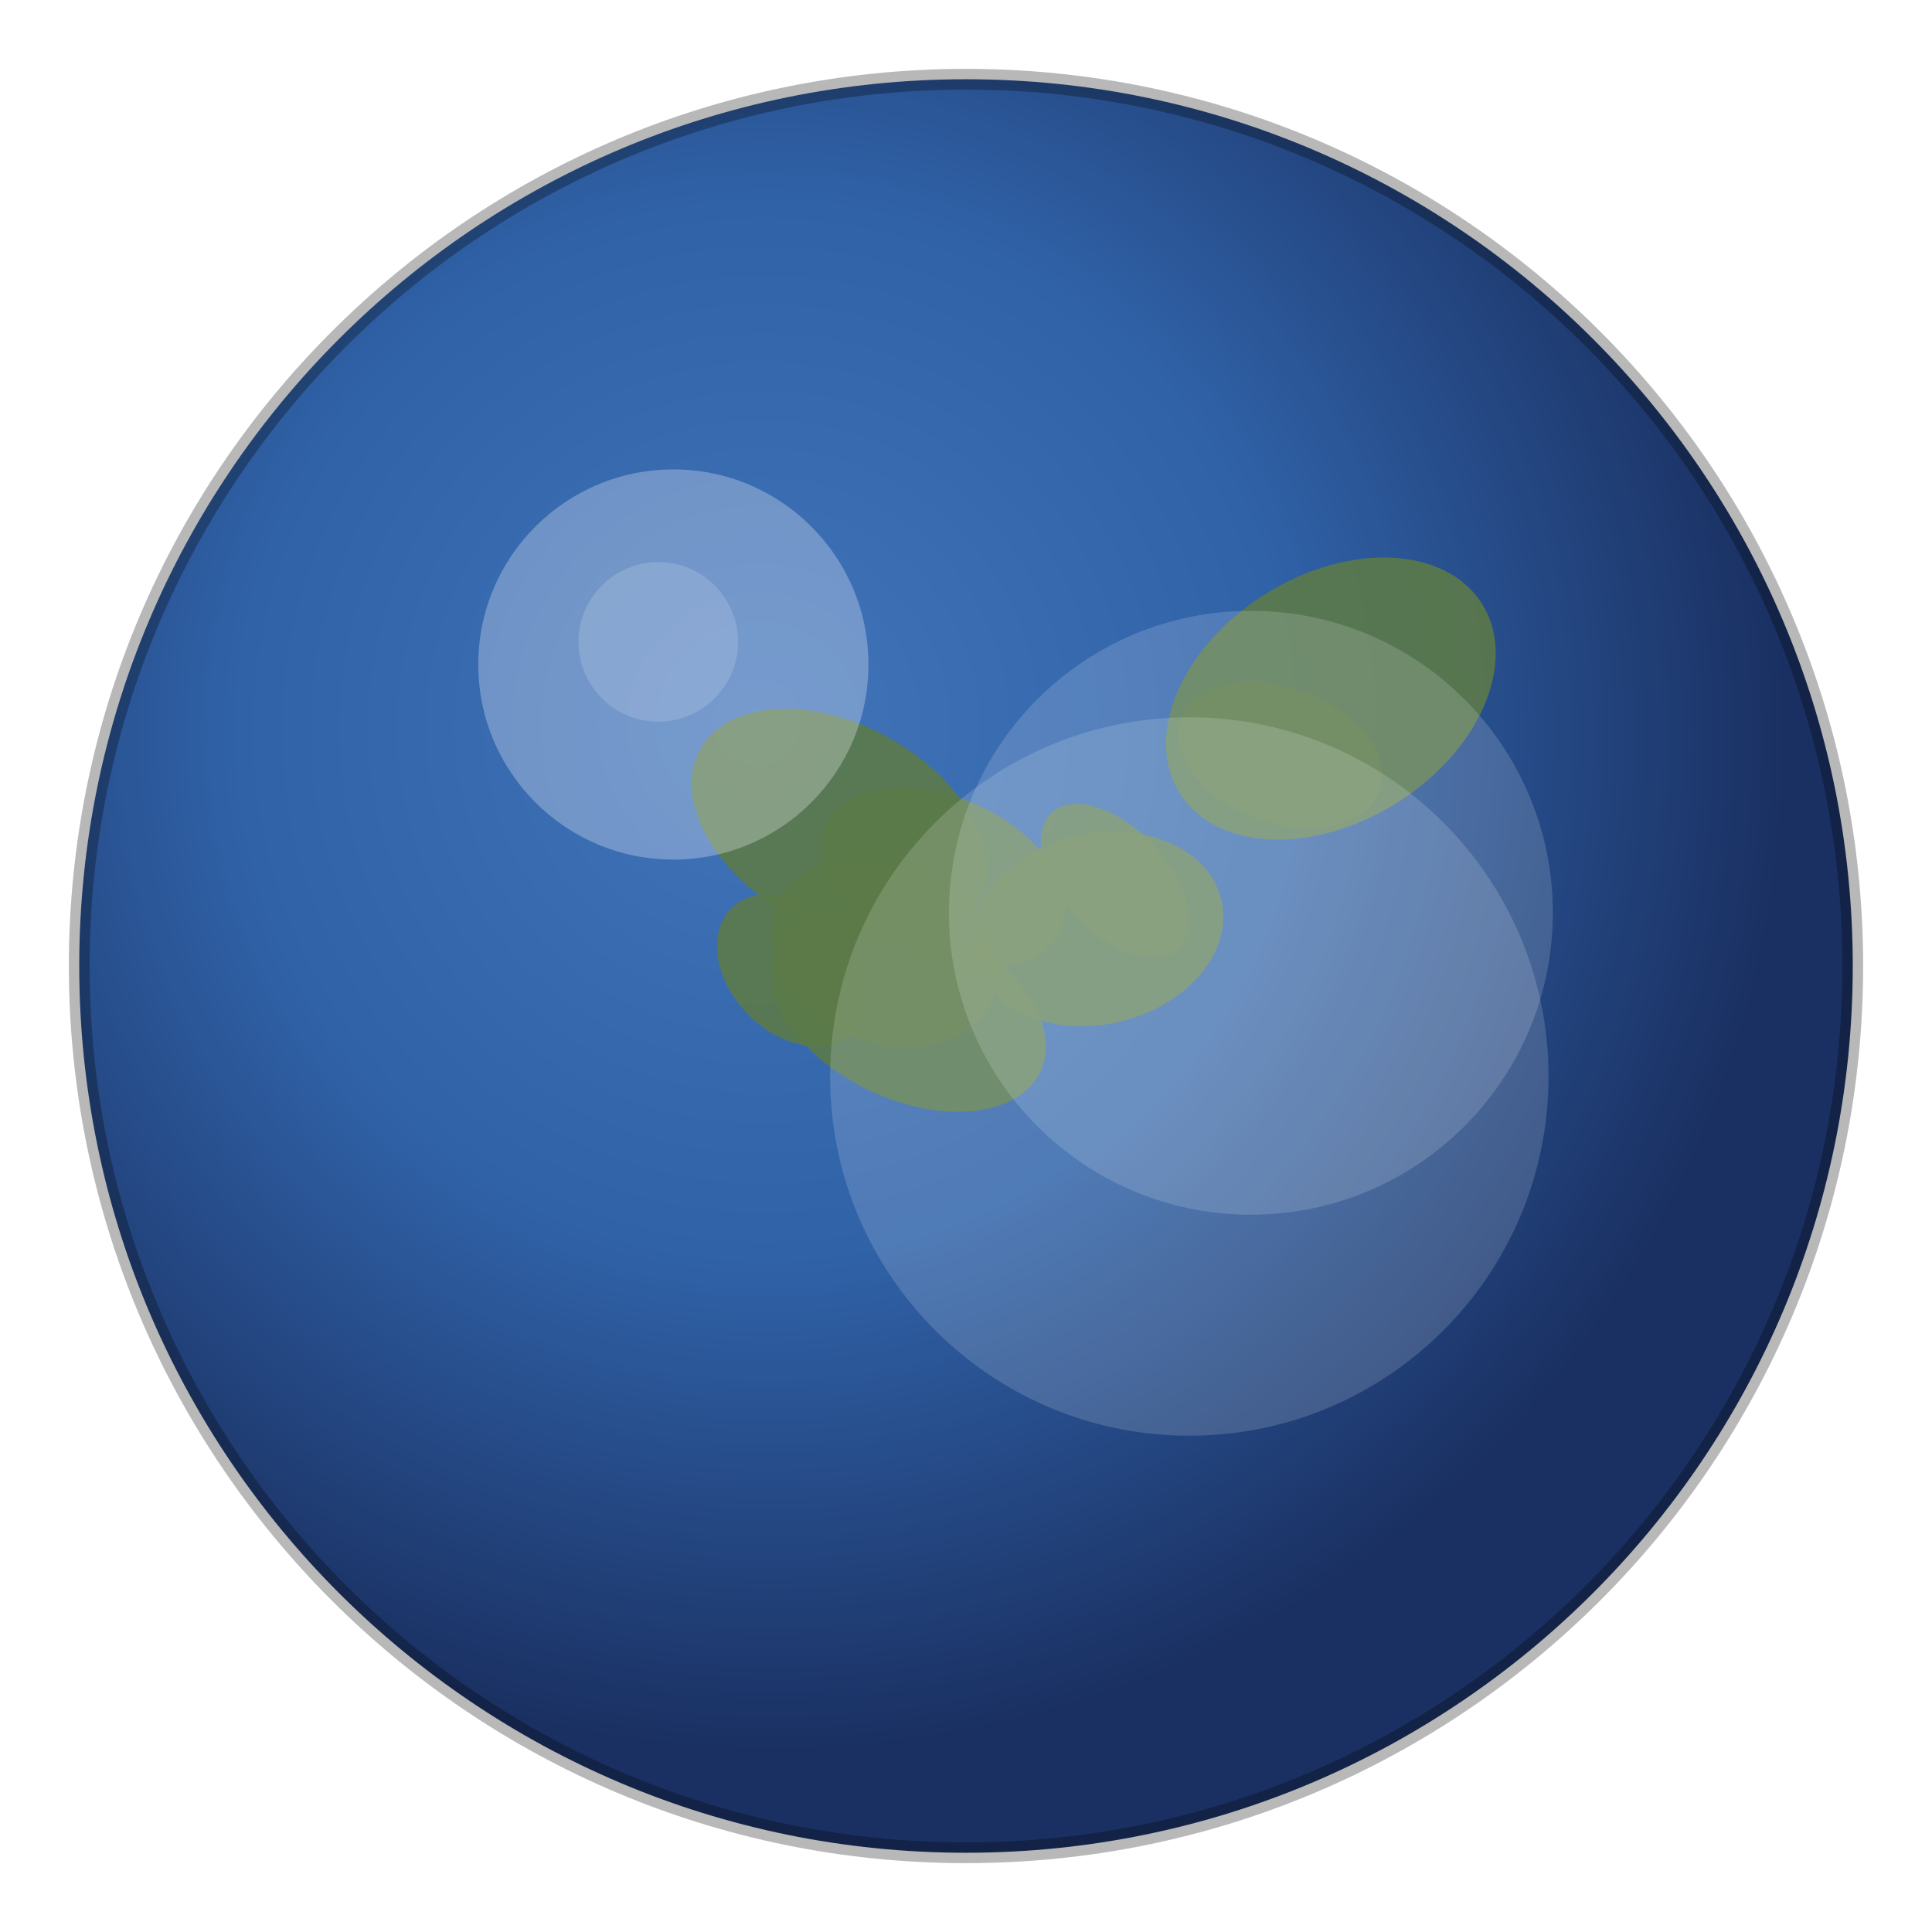
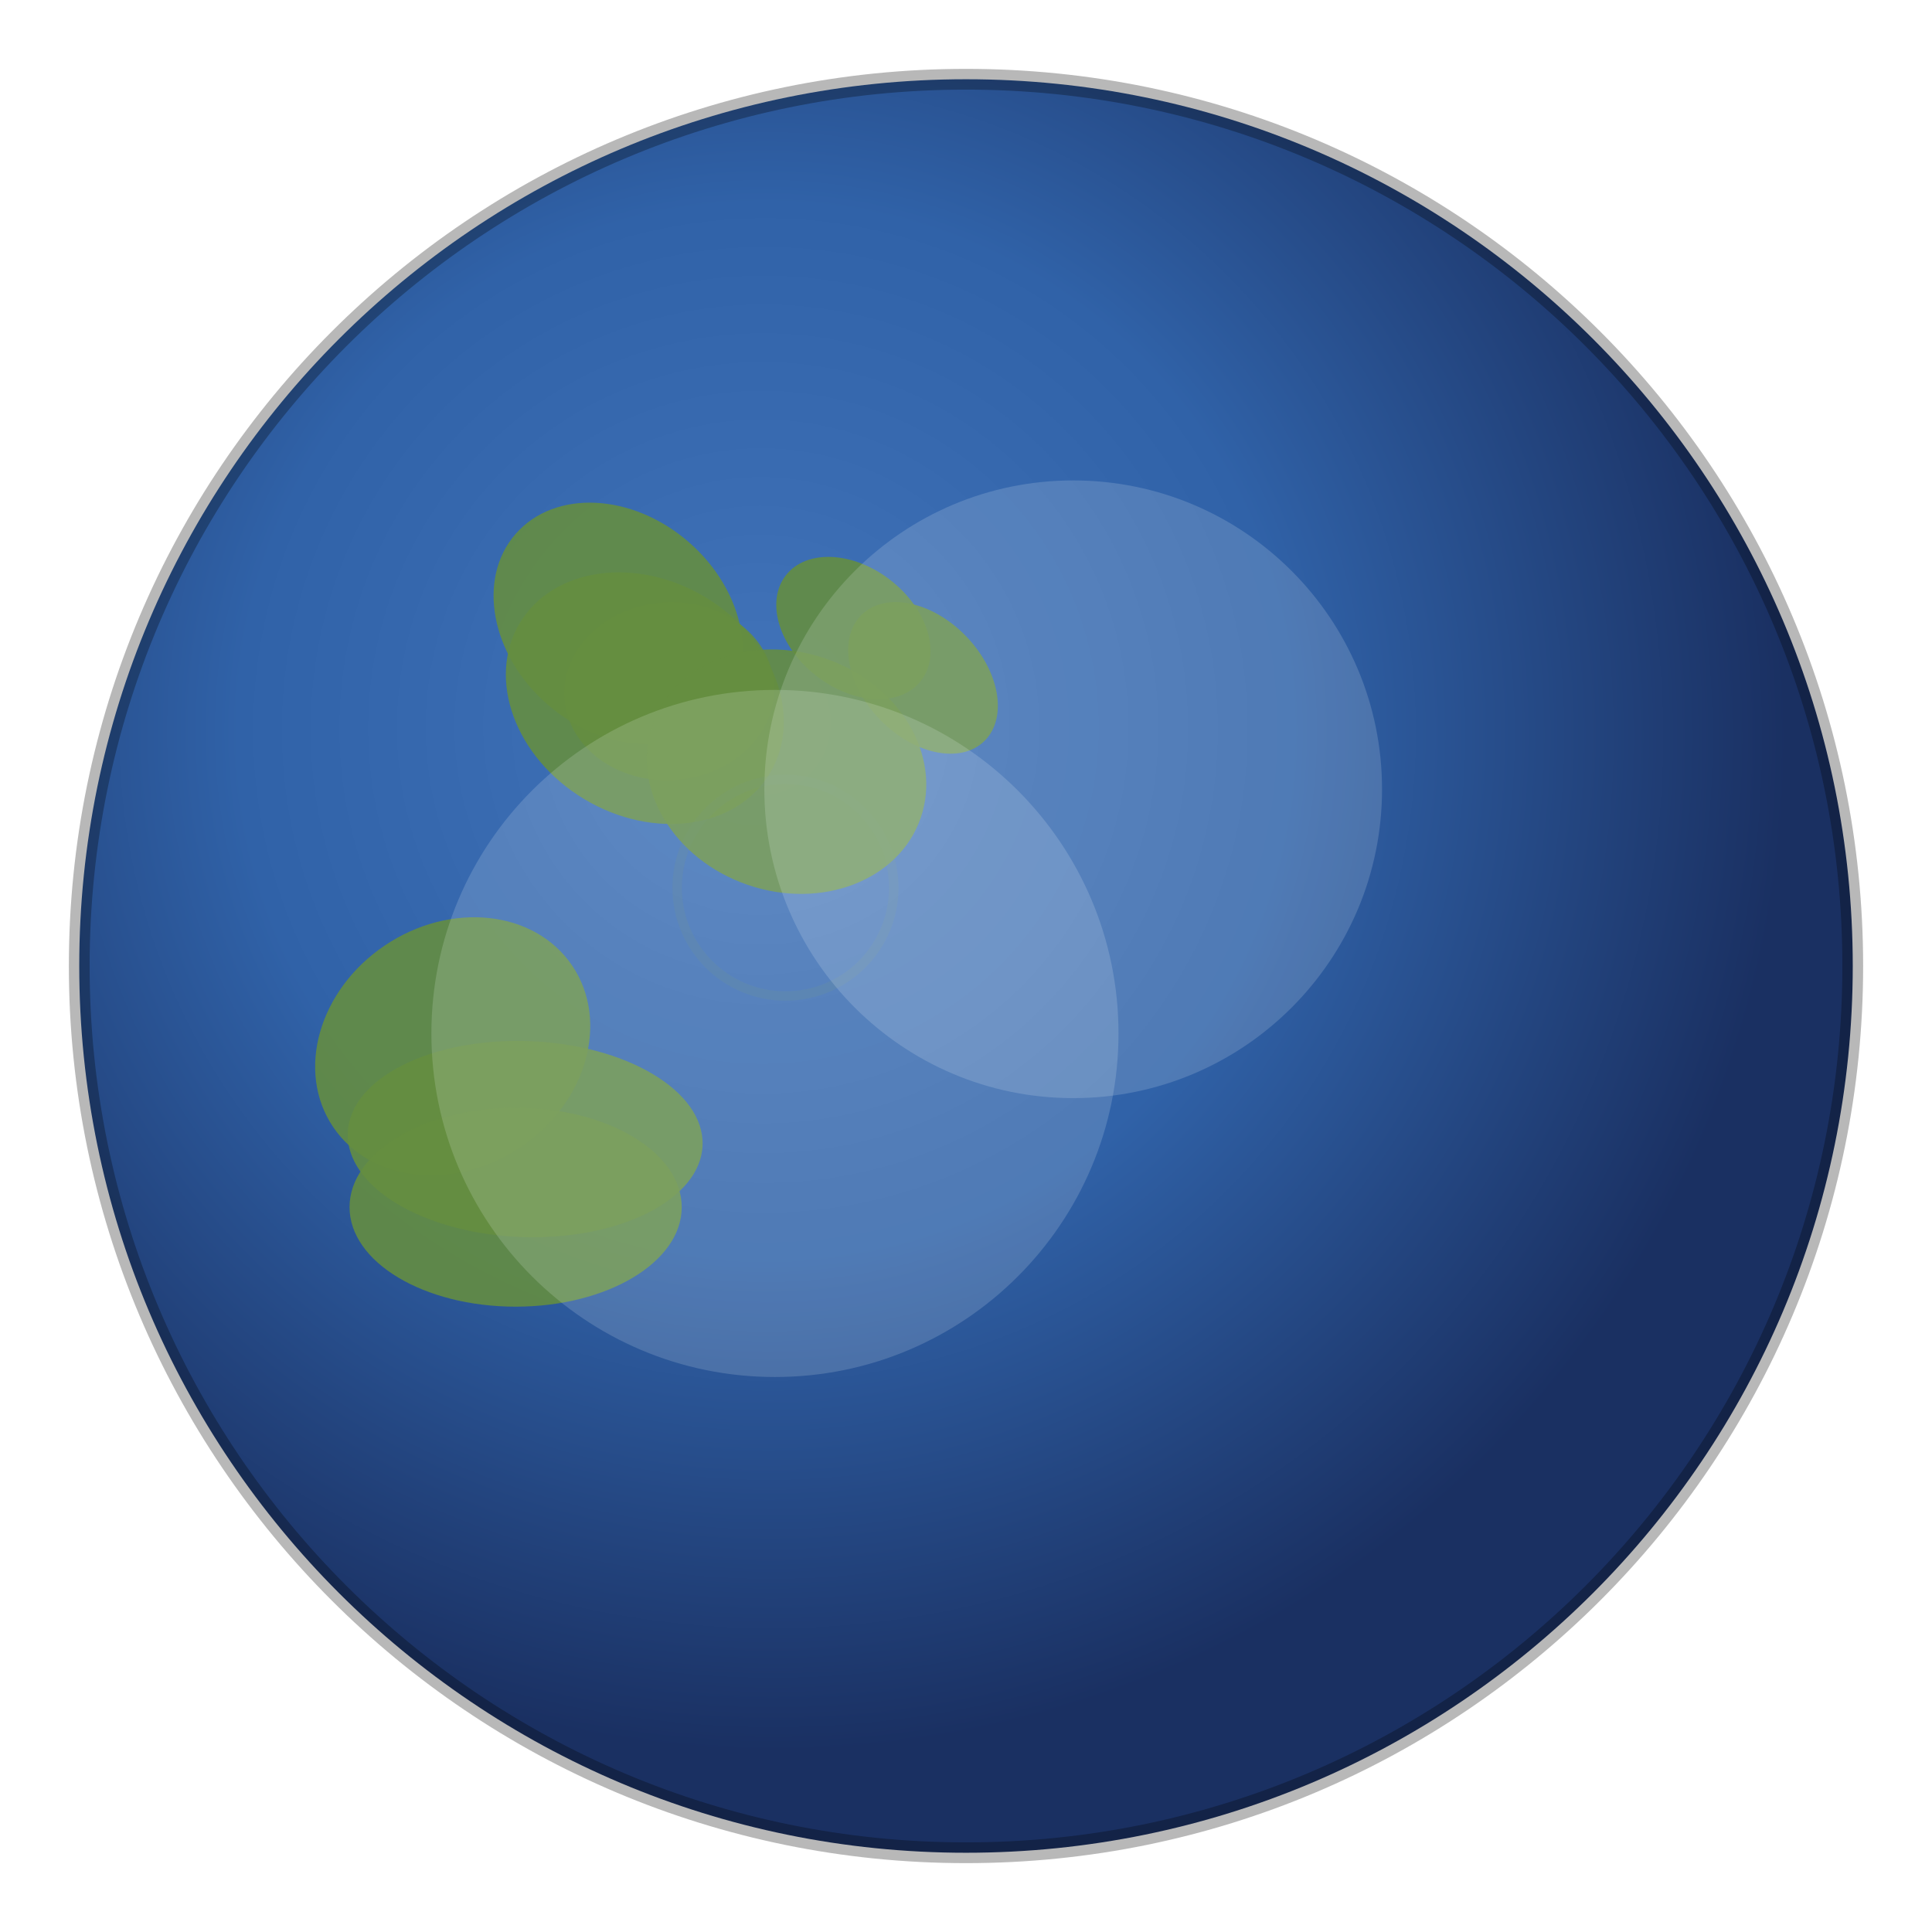
<svg xmlns="http://www.w3.org/2000/svg" width="512" height="512" viewBox="0 0 512 512">
  <defs>
    <radialGradient id="bodyOcean2" cx="39%" cy="37%" r="58%" fx="38%" fy="36%">
      <stop offset="0%" stop-color="rgb(66,116,186)" />
      <stop offset="52%" stop-color="rgb(48,98,168)" />
      <stop offset="100%" stop-color="rgb(26,48,98)" />
    </radialGradient>
  </defs>
  <circle cx="256" cy="256" r="235" fill="url(#bodyOcean2)" />
  <circle cx="256" cy="256" r="235" fill="none" stroke="rgba(0,0,0,0.28)" stroke-width="5.5" />
-   <ellipse cx="240.73" cy="267.604" rx="38.625" ry="23.752" fill="rgba(92,123,72,0.88)" transform="rotate(25 240.7302 267.604)" />
-   <ellipse cx="234.529" cy="252.173" rx="31.212" ry="24.084" fill="rgba(92,123,72,0.88)" transform="rotate(24 234.5286 252.1725)" />
-   <ellipse cx="209.926" cy="257.129" rx="23.008" ry="16.542" fill="rgba(92,123,72,0.88)" transform="rotate(46 209.9255 257.1295)" />
-   <ellipse cx="290.844" cy="246.168" rx="33.708" ry="25.302" fill="rgba(92,123,72,0.88)" transform="rotate(-13 290.8435 246.1679)" />
-   <ellipse cx="249.997" cy="232.633" rx="34.083" ry="21.338" fill="rgba(92,123,72,0.88)" transform="rotate(24 249.9973 232.6332)" />
-   <ellipse cx="222.401" cy="219.052" rx="42.152" ry="26.981" fill="rgba(92,123,72,0.88)" transform="rotate(29 222.4014 219.0517)" />
-   <ellipse cx="352.697" cy="185.129" rx="47.275" ry="32.706" fill="rgba(92,123,72,0.88)" transform="rotate(-32 352.6969 185.1288)" />
-   <ellipse cx="295.452" cy="233.403" rx="24.612" ry="13.943" fill="rgba(92,123,72,0.88)" transform="rotate(47 295.4517 233.4031)" />
-   <ellipse cx="339.305" cy="200.126" rx="27.948" ry="17.859" fill="rgba(92,123,72,0.88)" transform="rotate(20 339.3047 200.1263)" />
-   <circle cx="331.496" cy="241.892" r="80.02" fill="rgba(245,250,255,0.16)" />
-   <circle cx="315.186" cy="285.283" r="95.192" fill="rgba(245,250,255,0.16)" />
-   <circle cx="178.45" cy="176.1" r="51.7" fill="rgba(255,255,255,0.28)" />
-   <circle cx="174.45" cy="170.1" r="21.15" fill="rgba(255,255,255,0.15)" />
+   <ellipse cx="163.831" cy="165.195" rx="36.062" ry="28.52" fill="rgba(101,142,64,0.88)" transform="rotate(41 163.8307 165.1952)" />
+   <ellipse cx="177.335" cy="183.179" rx="27.811" ry="23.573" fill="rgba(101,142,64,0.88)" transform="rotate(-4 177.3352 183.1787)" />
+   <ellipse cx="170.883" cy="185.021" rx="38.655" ry="31.196" fill="rgba(101,142,64,0.88)" transform="rotate(31 170.883 185.0213)" />
+   <ellipse cx="119.97" cy="277.297" rx="38.217" ry="32.226" fill="rgba(101,142,64,0.88)" transform="rotate(-34 119.9698 277.2971)" />
+   <ellipse cx="139.178" cy="301.865" rx="47.041" ry="25.971" fill="rgba(101,142,64,0.88)" transform="rotate(2 139.1783 301.8648)" />
+   <ellipse cx="136.649" cy="319.913" rx="44.015" ry="26.366" fill="rgba(101,142,64,0.88)" transform="rotate(0 136.6489 319.9129)" />
+   <ellipse cx="244.614" cy="179.651" rx="23.332" ry="15.879" fill="rgba(101,142,64,0.88)" transform="rotate(46 244.6137 179.6507)" />
+   <ellipse cx="208.433" cy="204.503" rx="37.611" ry="31.707" fill="rgba(101,142,64,0.88)" transform="rotate(19 208.4334 204.5033)" />
+   <ellipse cx="226.161" cy="166.432" rx="22.705" ry="16.046" fill="rgba(101,142,64,0.88)" transform="rotate(38 226.1607 166.432)" />
+   <circle cx="208.156" cy="235.246" r="28.704" fill="none" stroke="rgba(95,135,105,0.16)" stroke-width="2.5" />
+   <circle cx="284.408" cy="209.164" r="81.846" fill="rgba(245,250,255,0.16)" />
+   <circle cx="205.368" cy="273.877" r="91.045" fill="rgba(245,250,255,0.16)" />
</svg>
